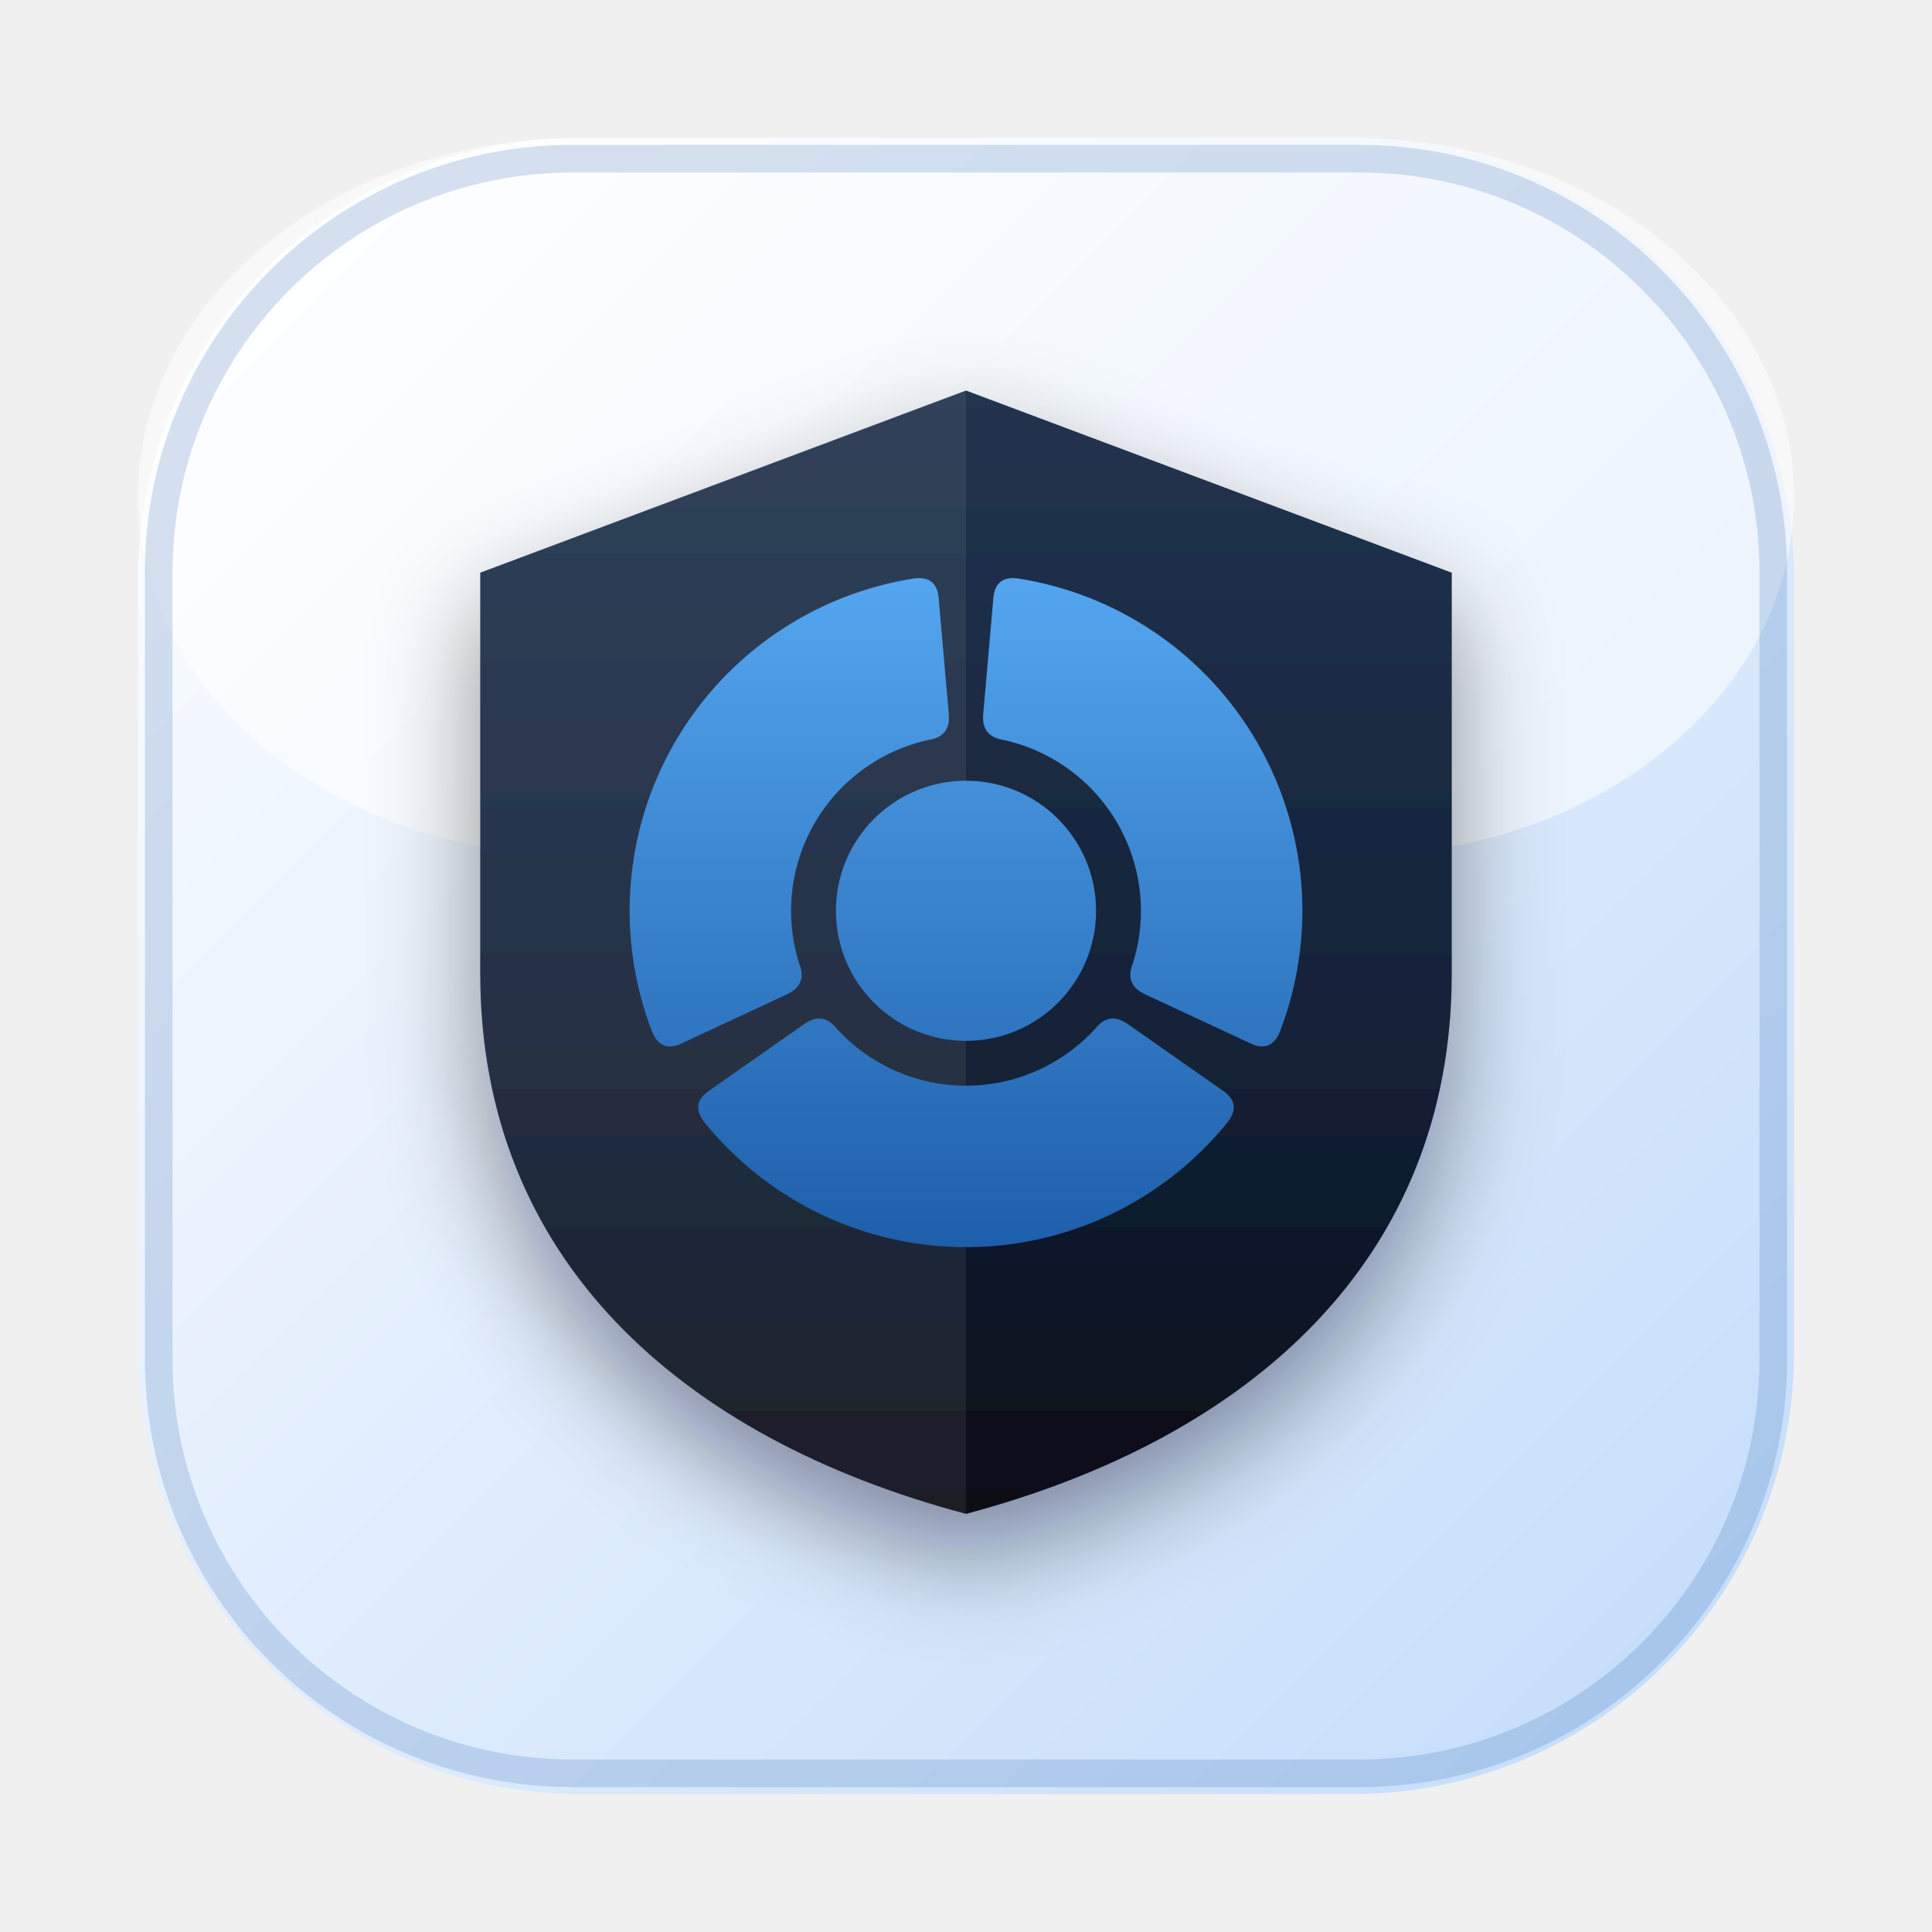
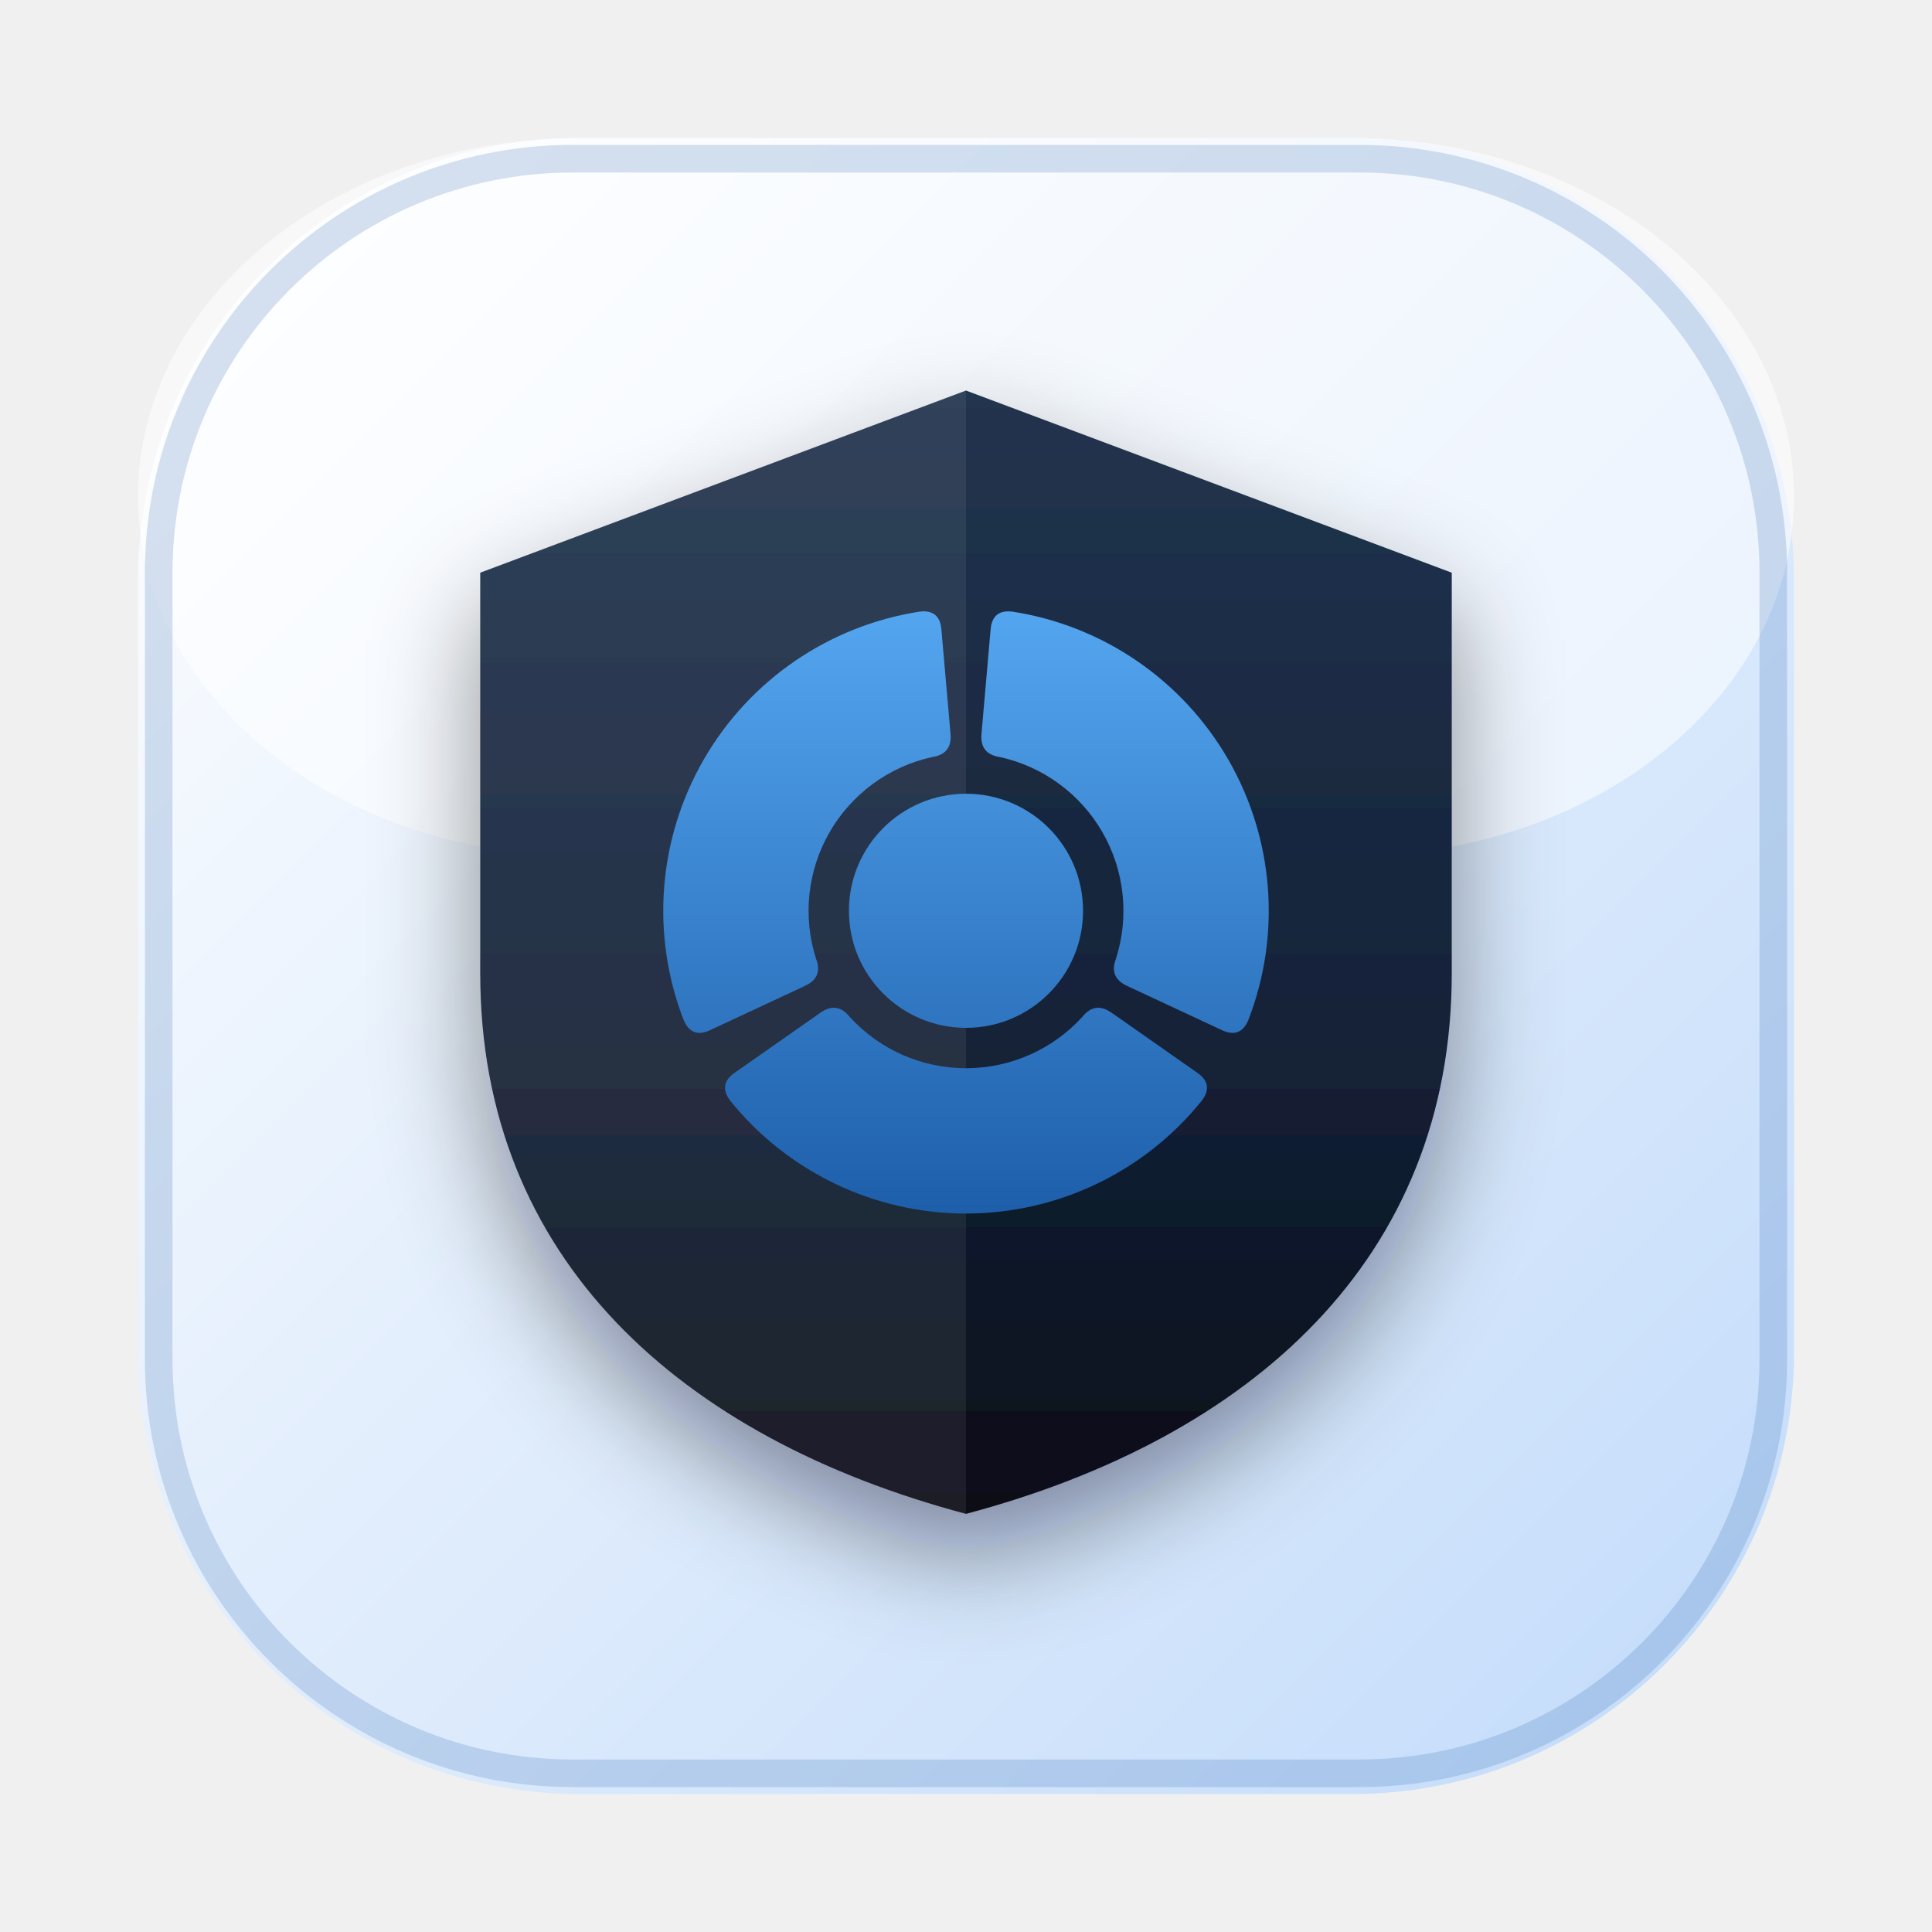
<svg xmlns="http://www.w3.org/2000/svg" viewBox="-3 -3 70 70" role="img" aria-label="chrome: Large">
  <defs>
    <linearGradient id="tile" x1="0" y1="0" x2="1" y2="1">
      <stop offset="0" stop-color="#ffffff" />
      <stop offset="1" stop-color="#c2dbfa" />
    </linearGradient>
    <linearGradient id="white" x1="0" y1="0" x2="0" y2="1">
      <stop offset="0" stop-color="#22344f" />
      <stop offset=".55" stop-color="#152339" />
      <stop offset="1" stop-color="#070d18" />
    </linearGradient>
    <linearGradient id="blue" x1="0" y1="0" x2="0" y2="1">
      <stop offset="0" stop-color="#56a8f2" />
      <stop offset="1" stop-color="#1c5ca8" />
    </linearGradient>
    <filter id="shadow" x="-45%" y="-45%" width="190%" height="190%">
      <feDropShadow dx="0" dy="1.5" stdDeviation="1.7" flood-color="#03101f" flood-opacity=".42" />
    </filter>
    <linearGradient id="symbol-blue" gradientUnits="userSpaceOnUse" x1="0" y1="0" x2="0" y2="32">
      <stop offset="0" stop-color="#56a8f2" />
      <stop offset="1" stop-color="#1c5ca8" />
    </linearGradient>
  </defs>
  <rect x="2" y="2" width="60" height="60" rx="16" fill="url(#tile)" />
  <rect x="2" y="2" width="60" height="26" rx="16" fill="#fff" opacity=".52" />
  <rect x="2.75" y="2.75" width="58.5" height="58.5" rx="15" fill="none" stroke="#1c5ca8" stroke-opacity=".18" />
  <g id="vault-shield" transform="translate(32 31.5) scale(1.1) translate(-32 -31.5)">
    <g filter="url(#shadow)">
      <path d="M32 13 16 19v13.2c0 9.4 6.6 15.3 16 17.8 9.4-2.5 16-8.4 16-17.8V19L32 13Z" fill="url(#white)" />
    </g>
    <path d="M32 13 16 19v13.2c0 9.4 6.6 15.3 16 17.8V13Z" fill="#fff" opacity=".07" />
  </g>
-   <g id="platform-symbol" transform="translate(19 17) scale(0.8125)">
-     <g fill="url(#symbol-blue)">
-       <path d="M18.3 1.177 A15.0 15.0 0 0 1 29.987 21.42 Q29.595 22.339 28.688 21.917 L23.976 19.719 Q23.069 19.296 23.433 18.366 A7.8 7.8 0 0 0 17.668 8.38 Q16.68 8.23 16.767 7.234 L17.22 2.053 Q17.307 1.057 18.3 1.177 Z" />
-       <path d="M27.687 25.403 A15.0 15.0 0 0 1 4.313 25.403 Q3.713 24.604 4.532 24.03 L8.791 21.047 Q9.611 20.474 10.235 21.254 A7.8 7.8 0 0 0 21.765 21.254 Q22.389 20.474 23.209 21.047 L27.468 24.03 Q28.287 24.604 27.687 25.403 Z" />
-       <path d="M2.013 21.42 A15.0 15.0 0 0 1 13.7 1.177 Q14.693 1.057 14.78 2.053 L15.233 7.234 Q15.32 8.23 14.332 8.38 A7.8 7.8 0 0 0 8.567 18.366 Q8.931 19.296 8.024 19.719 L3.312 21.917 Q2.405 22.339 2.013 21.42 Z" />
-       <circle cx="16" cy="16" r="5.8" />
+   <g id="symbol-scale" transform="translate(32 30) scale(0.9) translate(-32 -30)">
+     <g id="platform-symbol" transform="translate(19 17) scale(0.8125)">
+       <g fill="url(#symbol-blue)">
+         <path d="M18.3 1.177 A15.0 15.0 0 0 1 29.987 21.42 Q29.595 22.339 28.688 21.917 L23.976 19.719 Q23.069 19.296 23.433 18.366 A7.8 7.8 0 0 0 17.668 8.38 Q16.68 8.23 16.767 7.234 L17.22 2.053 Q17.307 1.057 18.3 1.177 Z" />
+         <path d="M27.687 25.403 A15.0 15.0 0 0 1 4.313 25.403 Q3.713 24.604 4.532 24.03 L8.791 21.047 Q9.611 20.474 10.235 21.254 A7.8 7.8 0 0 0 21.765 21.254 Q22.389 20.474 23.209 21.047 L27.468 24.03 Q28.287 24.604 27.687 25.403 Z" />
+         <path d="M2.013 21.42 A15.0 15.0 0 0 1 13.7 1.177 Q14.693 1.057 14.78 2.053 L15.233 7.234 Q15.32 8.23 14.332 8.38 A7.8 7.8 0 0 0 8.567 18.366 Q8.931 19.296 8.024 19.719 L3.312 21.917 Q2.405 22.339 2.013 21.42 Z" />
+         <circle cx="16" cy="16" r="5.8" />
+       </g>
    </g>
  </g>
</svg>
